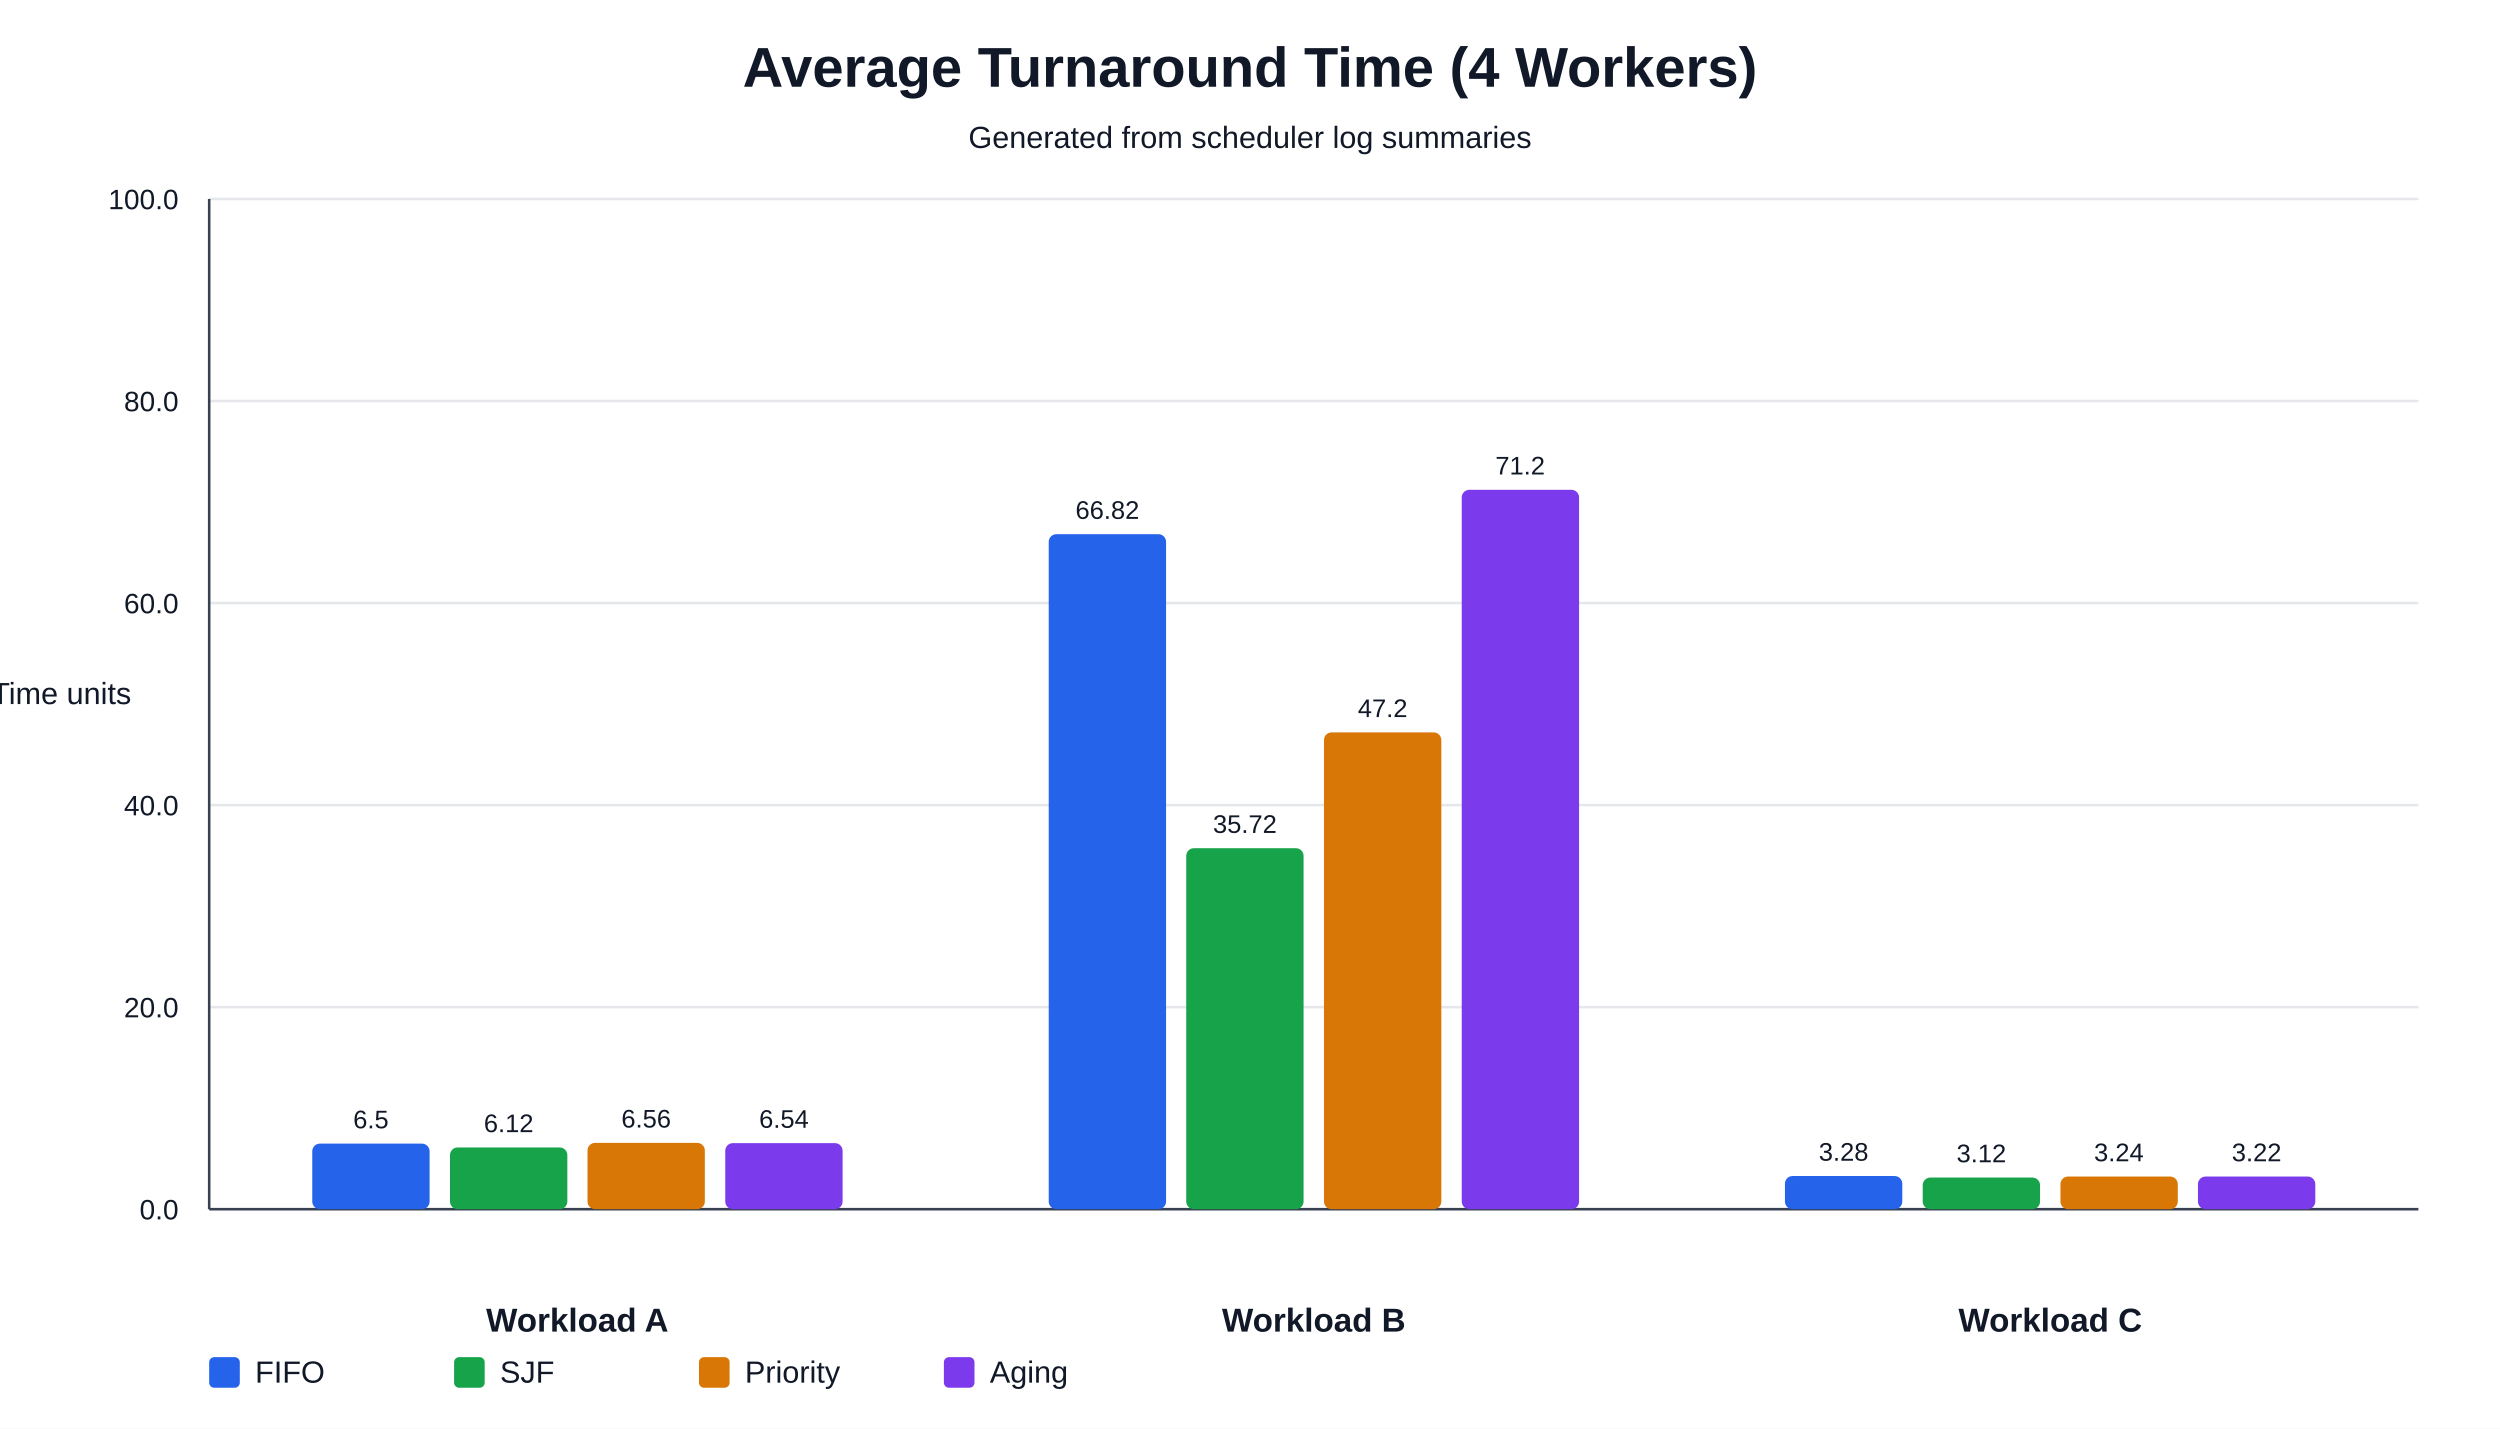
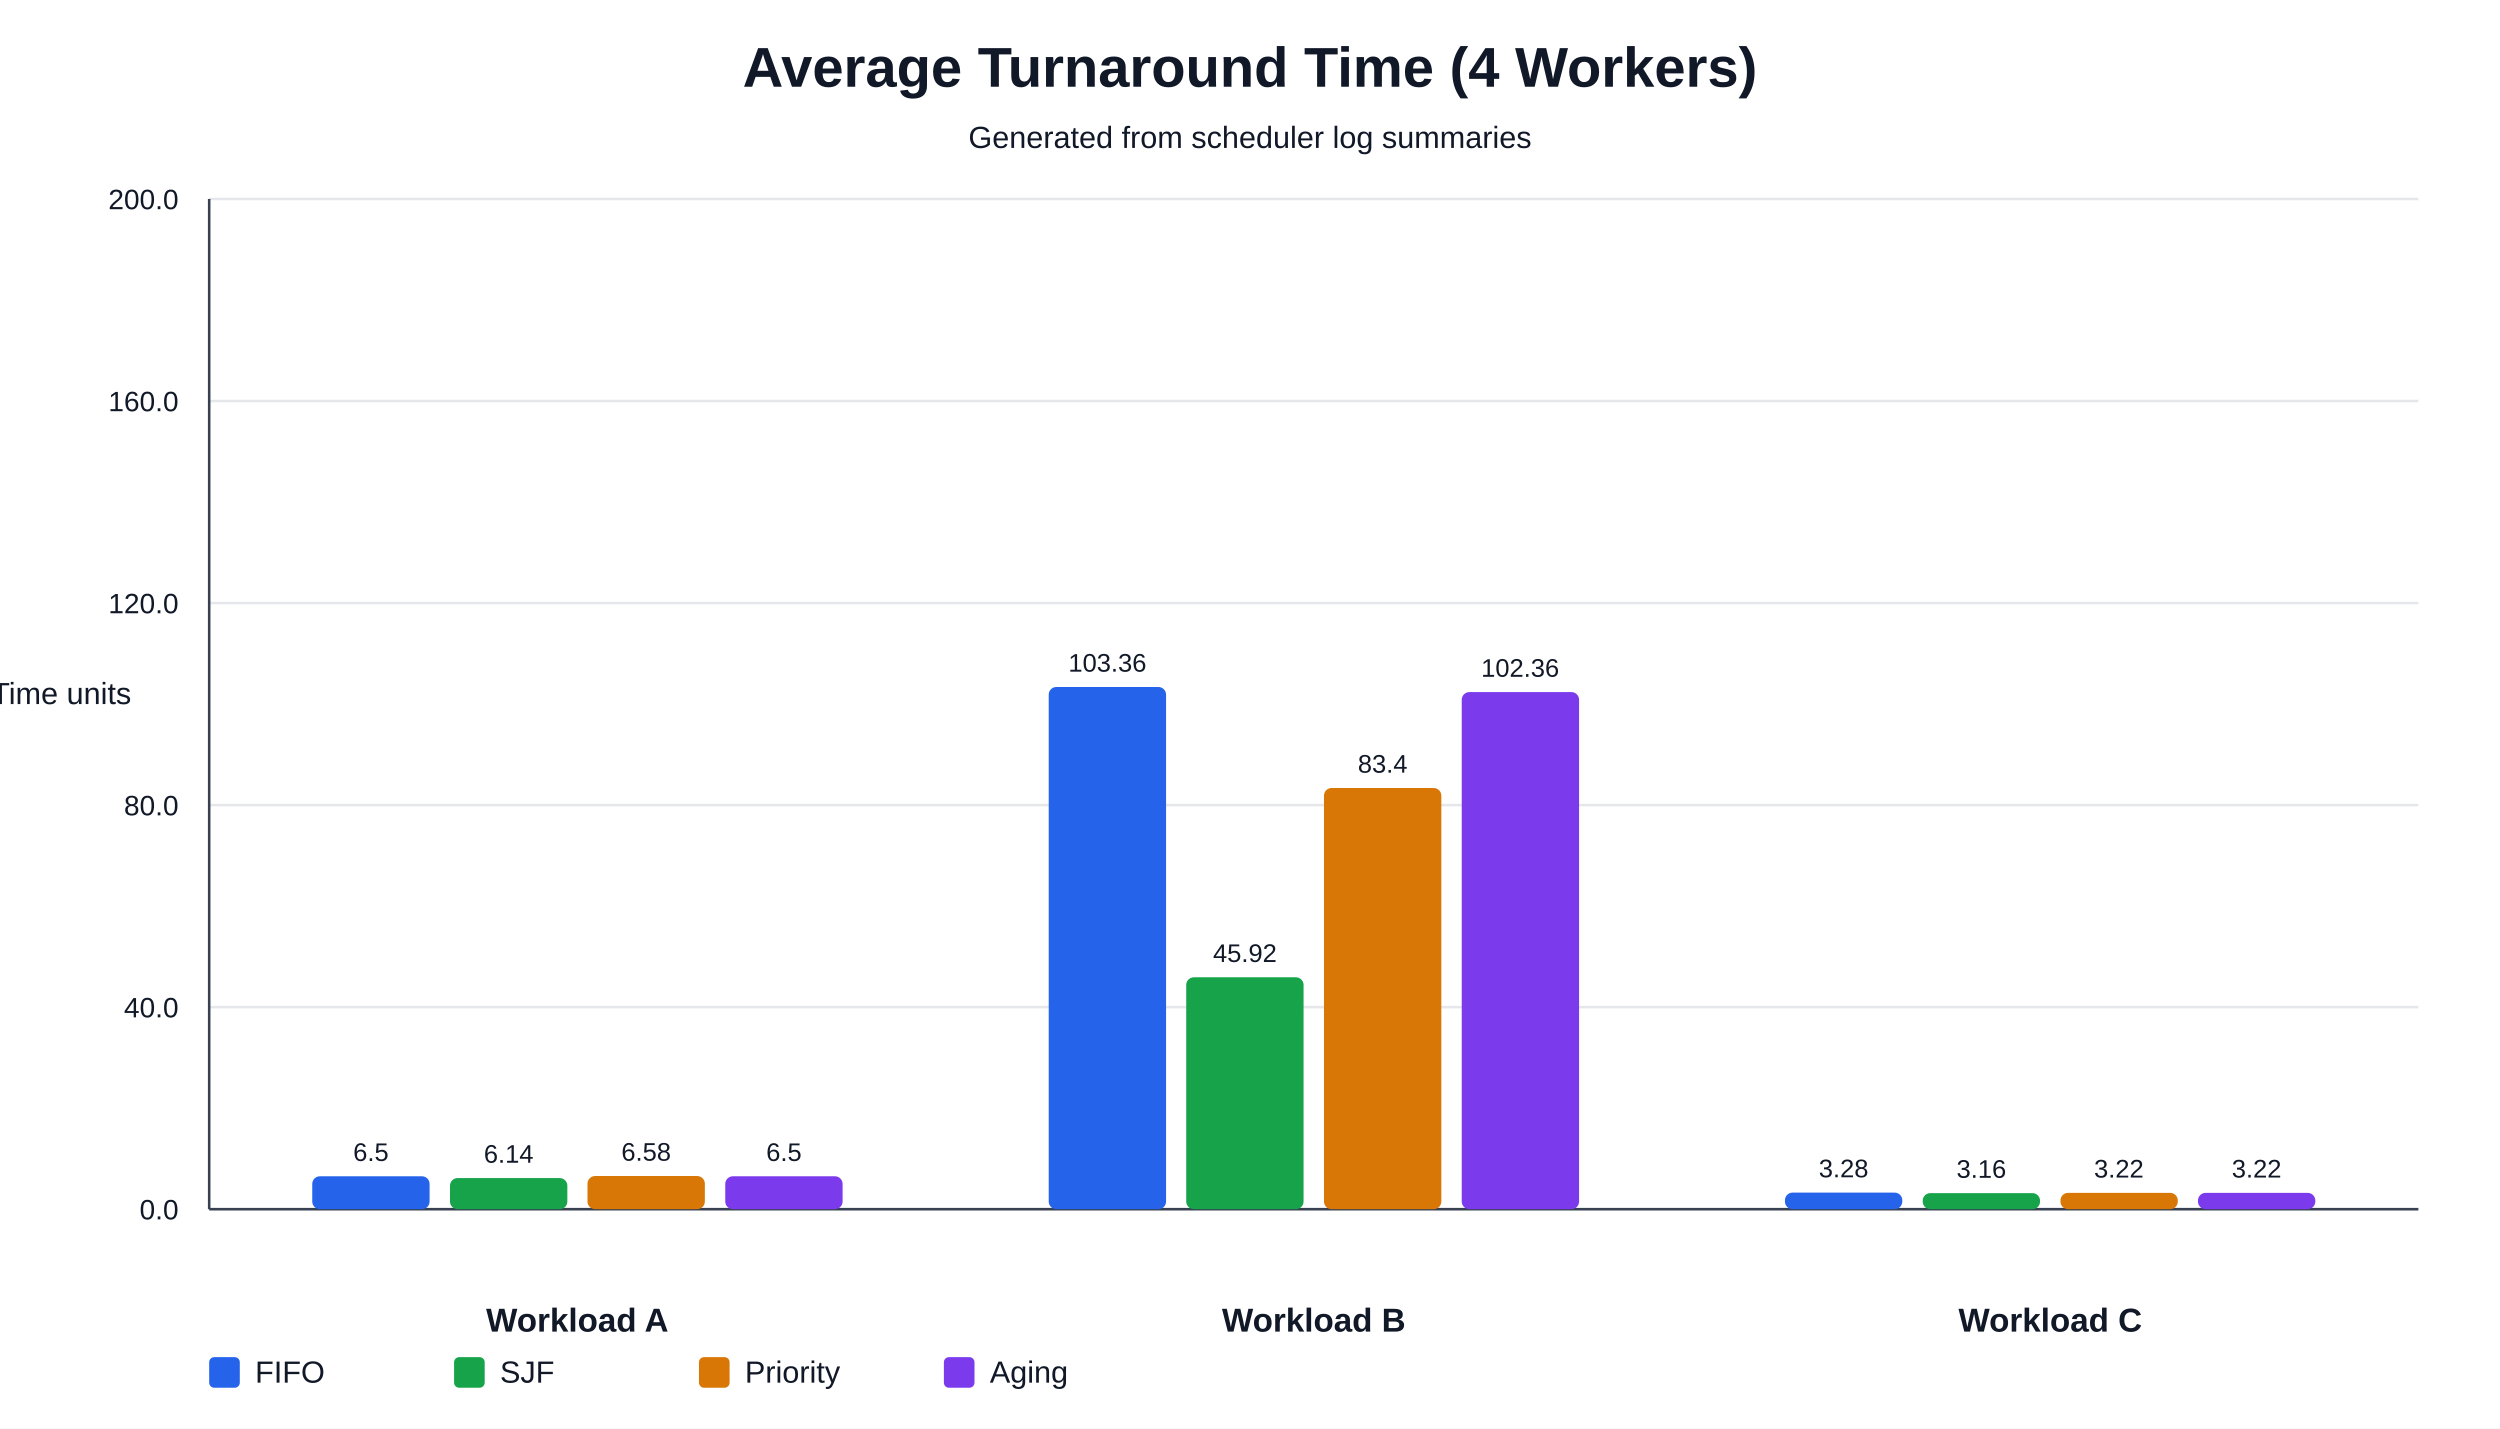
<svg xmlns="http://www.w3.org/2000/svg" width="980" height="560" viewBox="0 0 980 560">
  <rect width="100%" height="100%" fill="#ffffff" />
  <text x="490.0" y="34.0" font-family="Arial, sans-serif" font-size="22" font-weight="700" text-anchor="middle" fill="#111827">Average Turnaround Time (4 Workers)</text>
  <text x="490.0" y="58.0" font-family="Arial, sans-serif" font-size="12" font-weight="400" text-anchor="middle" fill="#111827">Generated from scheduler log summaries</text>
  <line x1="82" y1="474.0" x2="948" y2="474.0" stroke="#e5e7eb" />
  <text x="70.0" y="478.0" font-family="Arial, sans-serif" font-size="11" font-weight="400" text-anchor="end" fill="#111827">0.0</text>
  <line x1="82" y1="394.8" x2="948" y2="394.8" stroke="#e5e7eb" />
-   <text x="70.0" y="398.8" font-family="Arial, sans-serif" font-size="11" font-weight="400" text-anchor="end" fill="#111827">20.0</text>
+   <text x="70.0" y="398.8" font-family="Arial, sans-serif" font-size="11" font-weight="400" text-anchor="end" fill="#111827">40.0</text>
  <line x1="82" y1="315.6" x2="948" y2="315.6" stroke="#e5e7eb" />
-   <text x="70.0" y="319.6" font-family="Arial, sans-serif" font-size="11" font-weight="400" text-anchor="end" fill="#111827">40.0</text>
+   <text x="70.0" y="319.6" font-family="Arial, sans-serif" font-size="11" font-weight="400" text-anchor="end" fill="#111827">80.0</text>
  <line x1="82" y1="236.4" x2="948" y2="236.4" stroke="#e5e7eb" />
-   <text x="70.0" y="240.4" font-family="Arial, sans-serif" font-size="11" font-weight="400" text-anchor="end" fill="#111827">60.0</text>
+   <text x="70.0" y="240.4" font-family="Arial, sans-serif" font-size="11" font-weight="400" text-anchor="end" fill="#111827">120.0</text>
  <line x1="82" y1="157.2" x2="948" y2="157.2" stroke="#e5e7eb" />
-   <text x="70.0" y="161.2" font-family="Arial, sans-serif" font-size="11" font-weight="400" text-anchor="end" fill="#111827">80.0</text>
+   <text x="70.0" y="161.2" font-family="Arial, sans-serif" font-size="11" font-weight="400" text-anchor="end" fill="#111827">160.0</text>
  <line x1="82" y1="78.0" x2="948" y2="78.0" stroke="#e5e7eb" />
-   <text x="70.0" y="82.0" font-family="Arial, sans-serif" font-size="11" font-weight="400" text-anchor="end" fill="#111827">100.0</text>
+   <text x="70.0" y="82.0" font-family="Arial, sans-serif" font-size="11" font-weight="400" text-anchor="end" fill="#111827">200.0</text>
  <line x1="82" y1="78" x2="82" y2="474" stroke="#374151" />
  <line x1="82" y1="474" x2="948" y2="474" stroke="#374151" />
  <text x="24.0" y="276.0" font-family="Arial, sans-serif" font-size="12" font-weight="400" text-anchor="middle" fill="#111827">Time units</text>
  <text x="226.3" y="522.0" font-family="Arial, sans-serif" font-size="13" font-weight="700" text-anchor="middle" fill="#111827">Workload A</text>
-   <rect x="122.4" y="448.3" width="46.0" height="25.7" fill="#2563eb" rx="3" />
-   <text x="145.4" y="442.3" font-family="Arial, sans-serif" font-size="10" font-weight="400" text-anchor="middle" fill="#111827">6.5</text>
-   <rect x="176.4" y="449.8" width="46.0" height="24.2" fill="#16a34a" rx="3" />
-   <text x="199.4" y="443.8" font-family="Arial, sans-serif" font-size="10" font-weight="400" text-anchor="middle" fill="#111827">6.12</text>
-   <rect x="230.3" y="448.0" width="46.0" height="26.0" fill="#d97706" rx="3" />
-   <text x="253.3" y="442.0" font-family="Arial, sans-serif" font-size="10" font-weight="400" text-anchor="middle" fill="#111827">6.56</text>
-   <rect x="284.3" y="448.1" width="46.0" height="25.9" fill="#7c3aed" rx="3" />
-   <text x="307.3" y="442.1" font-family="Arial, sans-serif" font-size="10" font-weight="400" text-anchor="middle" fill="#111827">6.54</text>
+   <rect x="122.4" y="461.1" width="46.0" height="12.9" fill="#2563eb" rx="3" />
+   <text x="145.4" y="455.1" font-family="Arial, sans-serif" font-size="10" font-weight="400" text-anchor="middle" fill="#111827">6.5</text>
+   <rect x="176.4" y="461.8" width="46.0" height="12.2" fill="#16a34a" rx="3" />
+   <text x="199.4" y="455.8" font-family="Arial, sans-serif" font-size="10" font-weight="400" text-anchor="middle" fill="#111827">6.14</text>
+   <rect x="230.3" y="461.0" width="46.0" height="13.0" fill="#d97706" rx="3" />
+   <text x="253.3" y="455.0" font-family="Arial, sans-serif" font-size="10" font-weight="400" text-anchor="middle" fill="#111827">6.58</text>
+   <rect x="284.3" y="461.1" width="46.0" height="12.9" fill="#7c3aed" rx="3" />
+   <text x="307.3" y="455.1" font-family="Arial, sans-serif" font-size="10" font-weight="400" text-anchor="middle" fill="#111827">6.5</text>
  <text x="515.0" y="522.0" font-family="Arial, sans-serif" font-size="13" font-weight="700" text-anchor="middle" fill="#111827">Workload B</text>
-   <rect x="411.1" y="209.4" width="46.0" height="264.6" fill="#2563eb" rx="3" />
-   <text x="434.1" y="203.4" font-family="Arial, sans-serif" font-size="10" font-weight="400" text-anchor="middle" fill="#111827">66.82</text>
-   <rect x="465.0" y="332.5" width="46.0" height="141.5" fill="#16a34a" rx="3" />
-   <text x="488.0" y="326.5" font-family="Arial, sans-serif" font-size="10" font-weight="400" text-anchor="middle" fill="#111827">35.72</text>
-   <rect x="519.0" y="287.1" width="46.0" height="186.9" fill="#d97706" rx="3" />
-   <text x="542.0" y="281.1" font-family="Arial, sans-serif" font-size="10" font-weight="400" text-anchor="middle" fill="#111827">47.2</text>
-   <rect x="573.0" y="192.0" width="46.0" height="282.0" fill="#7c3aed" rx="3" />
-   <text x="595.9" y="186.0" font-family="Arial, sans-serif" font-size="10" font-weight="400" text-anchor="middle" fill="#111827">71.2</text>
+   <rect x="411.1" y="269.3" width="46.0" height="204.7" fill="#2563eb" rx="3" />
+   <text x="434.1" y="263.3" font-family="Arial, sans-serif" font-size="10" font-weight="400" text-anchor="middle" fill="#111827">103.36</text>
+   <rect x="465.0" y="383.1" width="46.0" height="90.9" fill="#16a34a" rx="3" />
+   <text x="488.0" y="377.1" font-family="Arial, sans-serif" font-size="10" font-weight="400" text-anchor="middle" fill="#111827">45.92</text>
+   <rect x="519.0" y="308.9" width="46.0" height="165.1" fill="#d97706" rx="3" />
+   <text x="542.0" y="302.9" font-family="Arial, sans-serif" font-size="10" font-weight="400" text-anchor="middle" fill="#111827">83.4</text>
+   <rect x="573.0" y="271.3" width="46.0" height="202.7" fill="#7c3aed" rx="3" />
+   <text x="595.9" y="265.3" font-family="Arial, sans-serif" font-size="10" font-weight="400" text-anchor="middle" fill="#111827">102.36</text>
  <text x="803.7" y="522.0" font-family="Arial, sans-serif" font-size="13" font-weight="700" text-anchor="middle" fill="#111827">Workload C</text>
-   <rect x="699.7" y="461.0" width="46.0" height="13.0" fill="#2563eb" rx="3" />
-   <text x="722.7" y="455.0" font-family="Arial, sans-serif" font-size="10" font-weight="400" text-anchor="middle" fill="#111827">3.28</text>
-   <rect x="753.7" y="461.6" width="46.0" height="12.4" fill="#16a34a" rx="3" />
-   <text x="776.7" y="455.6" font-family="Arial, sans-serif" font-size="10" font-weight="400" text-anchor="middle" fill="#111827">3.12</text>
-   <rect x="807.7" y="461.2" width="46.0" height="12.8" fill="#d97706" rx="3" />
-   <text x="830.6" y="455.2" font-family="Arial, sans-serif" font-size="10" font-weight="400" text-anchor="middle" fill="#111827">3.24</text>
-   <rect x="861.6" y="461.2" width="46.0" height="12.8" fill="#7c3aed" rx="3" />
-   <text x="884.6" y="455.2" font-family="Arial, sans-serif" font-size="10" font-weight="400" text-anchor="middle" fill="#111827">3.22</text>
+   <rect x="699.7" y="467.5" width="46.0" height="6.5" fill="#2563eb" rx="3" />
+   <text x="722.7" y="461.5" font-family="Arial, sans-serif" font-size="10" font-weight="400" text-anchor="middle" fill="#111827">3.28</text>
+   <rect x="753.7" y="467.7" width="46.0" height="6.3" fill="#16a34a" rx="3" />
+   <text x="776.7" y="461.7" font-family="Arial, sans-serif" font-size="10" font-weight="400" text-anchor="middle" fill="#111827">3.16</text>
+   <rect x="807.7" y="467.6" width="46.0" height="6.4" fill="#d97706" rx="3" />
+   <text x="830.6" y="461.6" font-family="Arial, sans-serif" font-size="10" font-weight="400" text-anchor="middle" fill="#111827">3.22</text>
+   <rect x="861.6" y="467.6" width="46.0" height="6.4" fill="#7c3aed" rx="3" />
+   <text x="884.6" y="461.6" font-family="Arial, sans-serif" font-size="10" font-weight="400" text-anchor="middle" fill="#111827">3.22</text>
  <rect x="82" y="532" width="12" height="12" fill="#2563eb" rx="2" />
  <text x="100.0" y="542.0" font-family="Arial, sans-serif" font-size="12" font-weight="400" text-anchor="start" fill="#111827">FIFO</text>
  <rect x="178" y="532" width="12" height="12" fill="#16a34a" rx="2" />
  <text x="196.0" y="542.0" font-family="Arial, sans-serif" font-size="12" font-weight="400" text-anchor="start" fill="#111827">SJF</text>
  <rect x="274" y="532" width="12" height="12" fill="#d97706" rx="2" />
  <text x="292.0" y="542.0" font-family="Arial, sans-serif" font-size="12" font-weight="400" text-anchor="start" fill="#111827">Priority</text>
  <rect x="370" y="532" width="12" height="12" fill="#7c3aed" rx="2" />
  <text x="388.0" y="542.0" font-family="Arial, sans-serif" font-size="12" font-weight="400" text-anchor="start" fill="#111827">Aging</text>
</svg>
